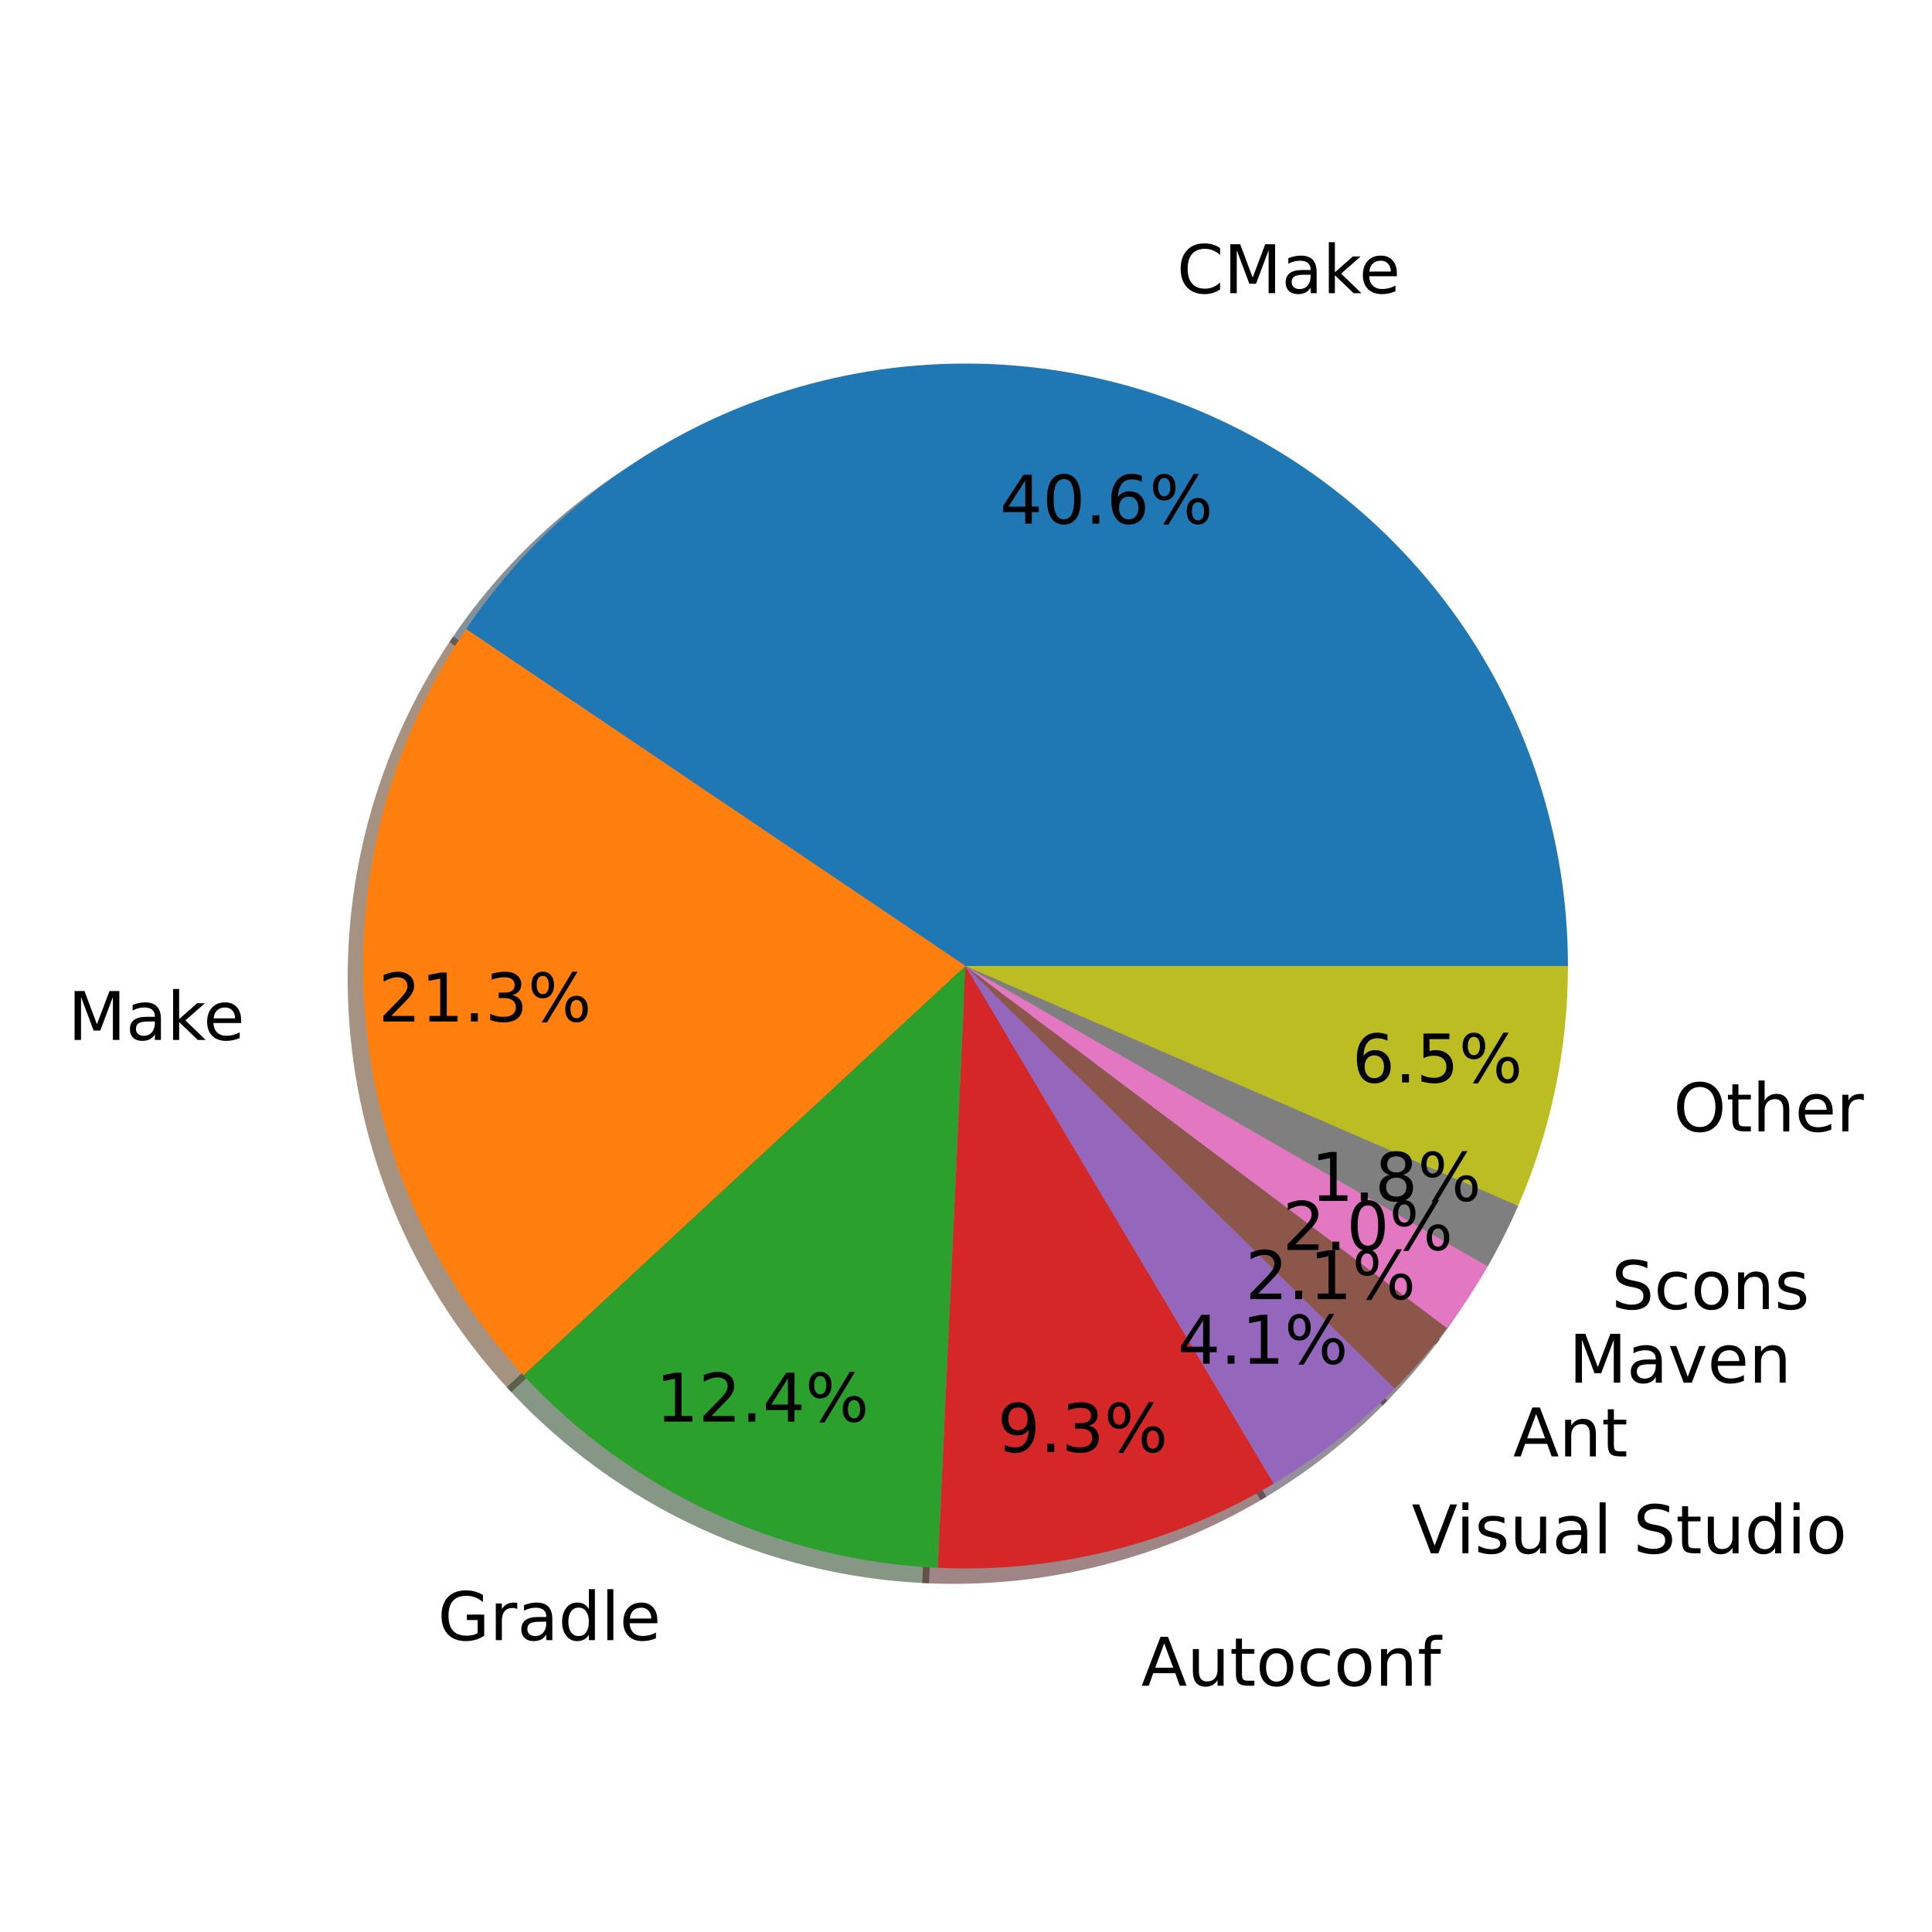
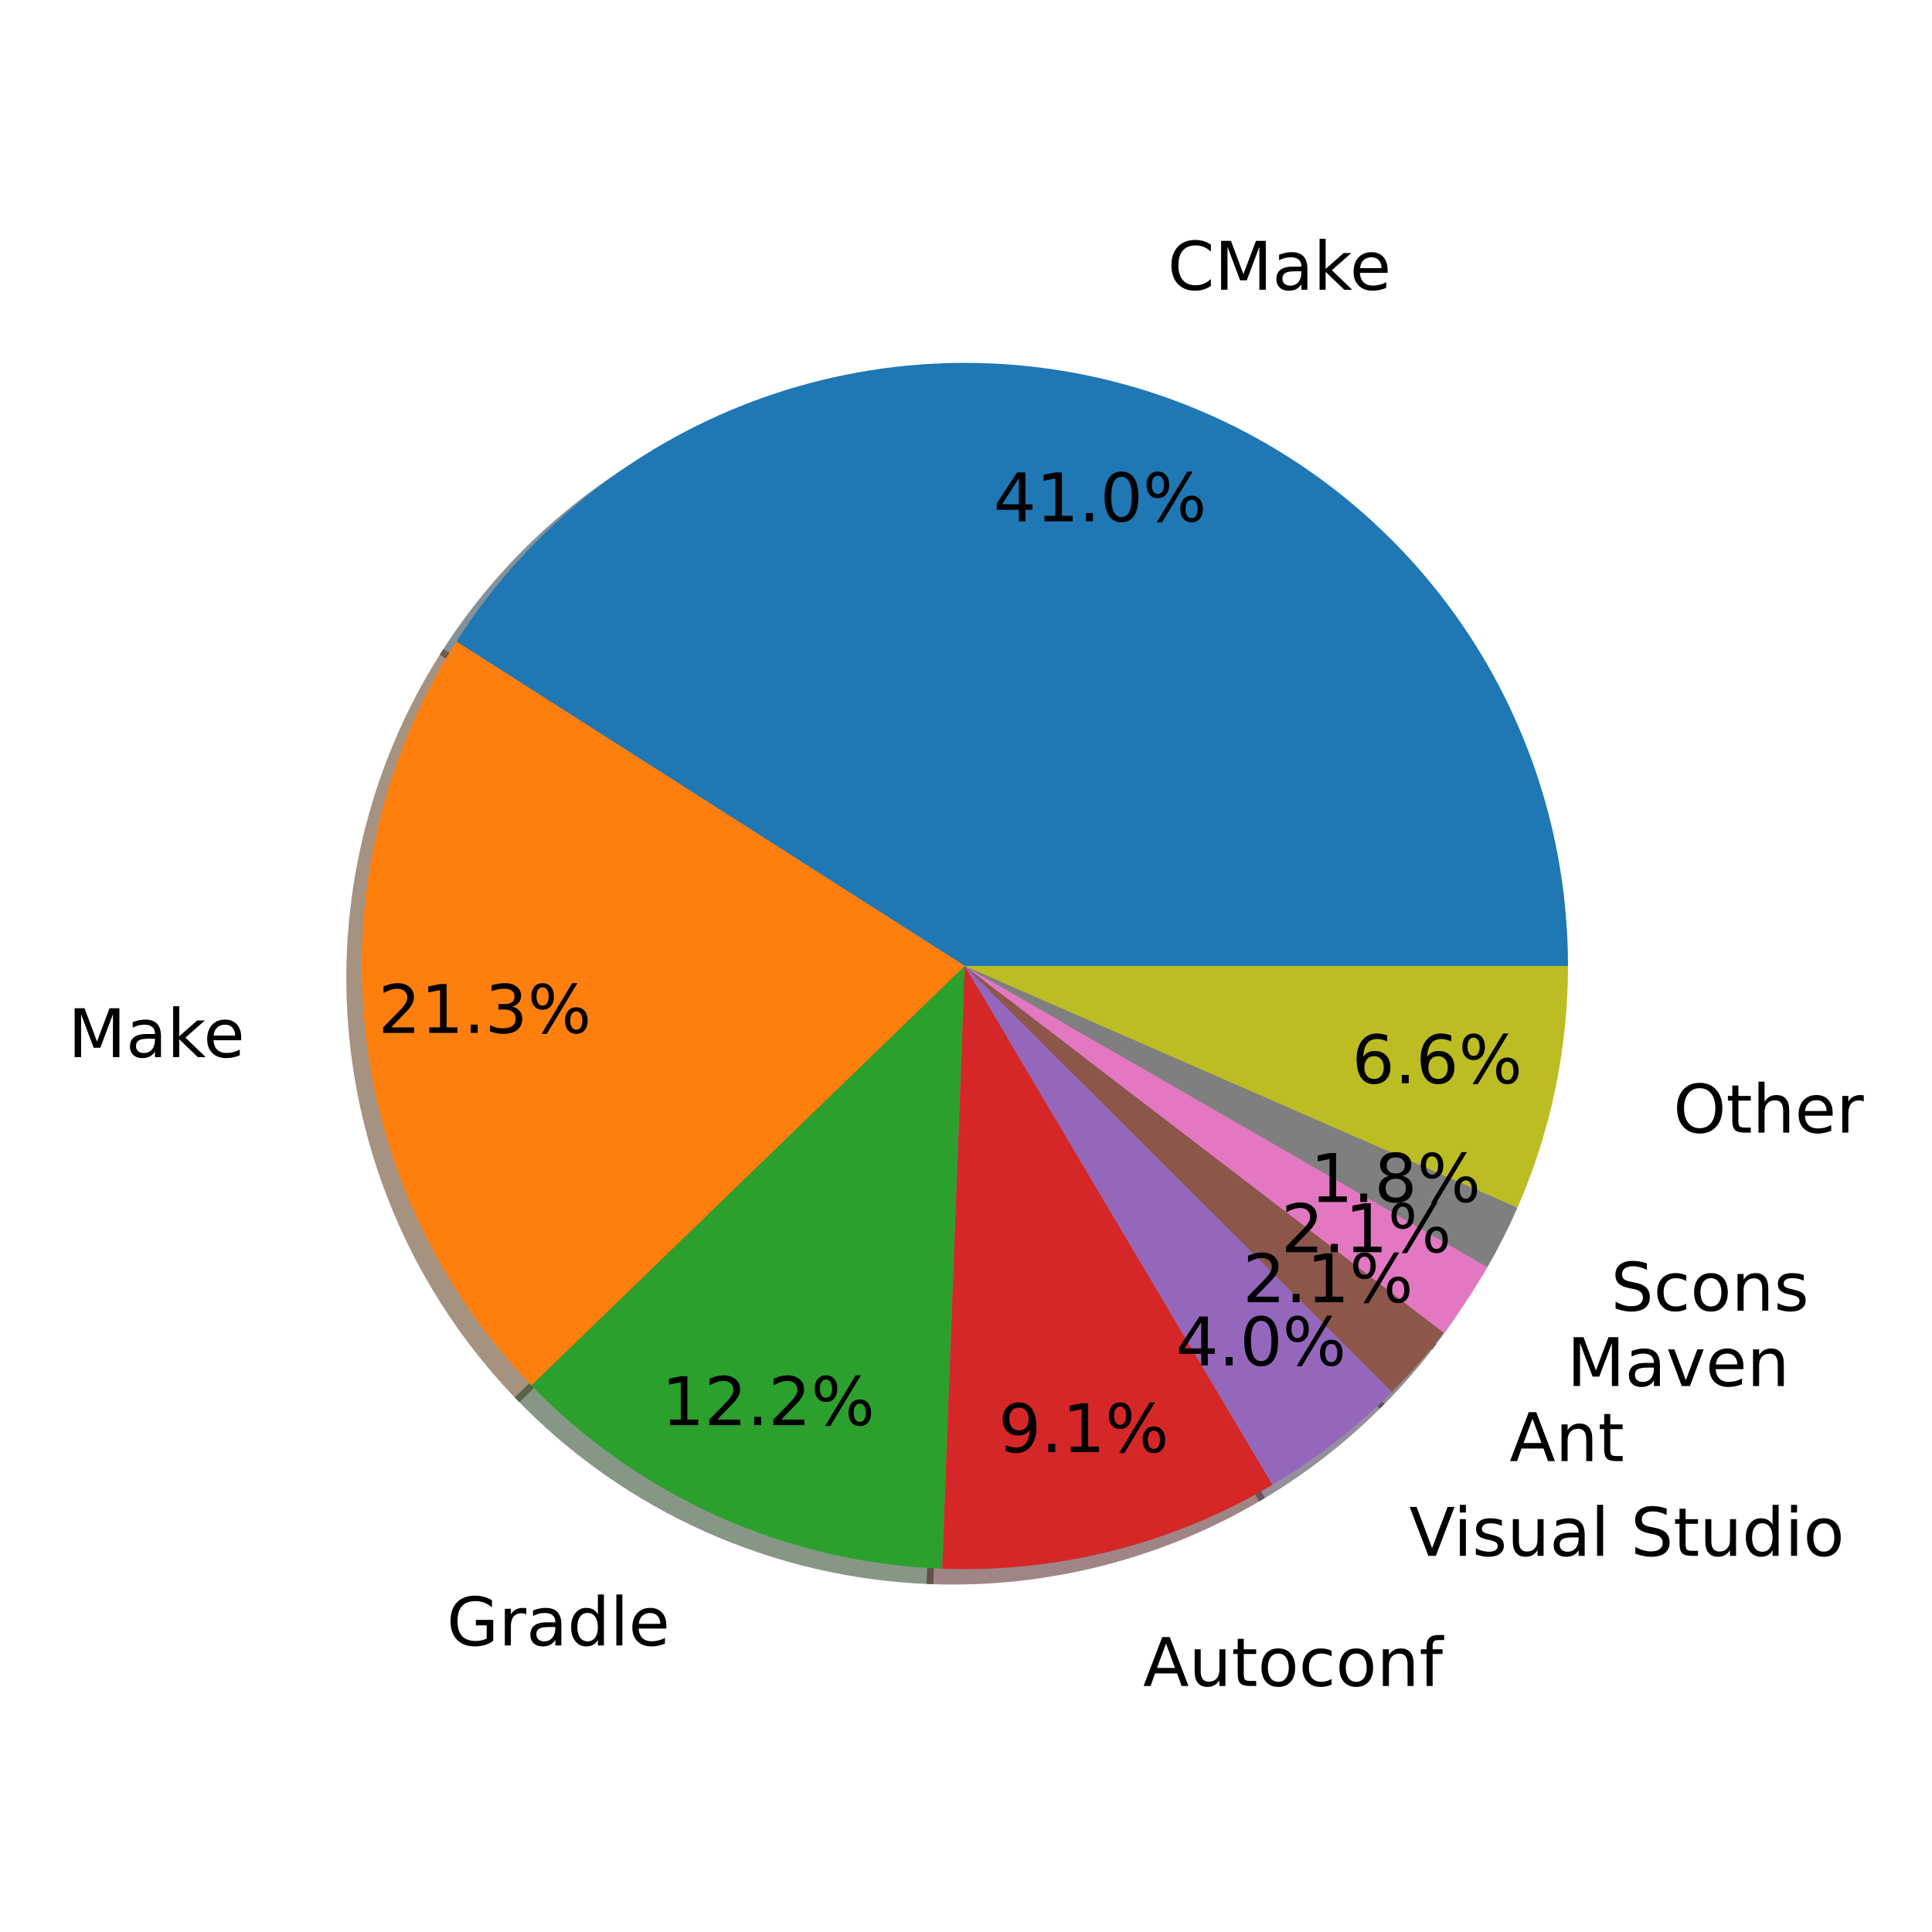
<svg xmlns="http://www.w3.org/2000/svg" xmlns:xlink="http://www.w3.org/1999/xlink" height="288pt" version="1.1" viewBox="0 0 288 288" width="288pt">
  <defs>
    <style type="text/css">*{stroke-linecap:butt;stroke-linejoin:round;}</style>
  </defs>
  <g id="figure_1">
    <g id="patch_1">
      <path d="M 0 288  L 288 288  L 288 0  L 0 0  z " style="fill:none;" />
    </g>
    <g id="axes_1">
      <g id="patch_2">
-         <path d="M 231.936 145.796  C 231.936 126.567 225.76 107.837 214.322 92.38  C 202.885 76.922 186.78 65.539 168.391 59.916  C 150.003 54.293 130.286 54.722 112.159 61.139  C 94.033 67.556 78.438 79.629 67.683 95.569  L 142.13 145.796  L 231.936 145.796  z " style="fill:#092436;opacity:0.5;stroke:#092436;stroke-linejoin:miter;" />
+         <path d="M 231.939 145.798  C 231.939 126.351 225.629 107.42 213.963 91.861  C 202.296 76.302 185.891 64.941 167.223 59.492  C 148.555 54.043 128.614 54.795 110.41 61.635  C 92.205 68.475 76.702 81.039 66.241 97.433  L 142.031 145.798  L 231.939 145.798  z " style="fill:#092436;opacity:0.5;stroke:#092436;stroke-linejoin:miter;" />
      </g>
      <g id="patch_3">
-         <path d="M 67.683 95.569  C 56.357 112.356 51.036 132.491 52.589 152.682  C 54.141 172.873 62.479 191.957 76.238 206.815  L 142.13 145.796  L 67.683 95.569  z " style="fill:#4c2604;opacity:0.5;stroke:#4c2604;stroke-linejoin:miter;" />
+         <path d="M 66.241 97.433  C 55.364 114.478 50.548 134.704 52.578 154.821  C 54.607 174.939 63.365 193.796 77.427 208.325  L 142.031 145.798  L 66.241 97.433  z " style="fill:#4c2604;opacity:0.5;stroke:#4c2604;stroke-linejoin:miter;" />
      </g>
      <g id="patch_4">
-         <path d="M 76.238 206.815  C 84.172 215.383 93.702 222.322 104.292 227.242  C 114.882 232.161 126.331 234.969 137.996 235.507  L 142.13 145.796  L 76.238 206.815  z " style="fill:#0d300d;opacity:0.5;stroke:#0d300d;stroke-linejoin:miter;" />
+         <path d="M 77.427 208.325  C 85.413 216.577 94.907 223.223 105.394 227.902  C 115.88 232.582 127.167 235.209 138.643 235.642  L 142.031 145.798  L 77.427 208.325  z " style="fill:#0d300d;opacity:0.5;stroke:#0d300d;stroke-linejoin:miter;" />
      </g>
      <g id="patch_5">
-         <path d="M 137.996 235.507  C 146.733 235.909 155.481 235.033 163.965 232.907  C 172.448 230.78 180.576 227.426 188.09 222.95  L 142.13 145.796  L 137.996 235.507  z " style="fill:#400c0c;opacity:0.5;stroke:#400c0c;stroke-linejoin:miter;" />
+         <path d="M 138.643 235.642  C 147.238 235.966 155.835 235.055 164.171 232.937  C 172.508 230.819 180.497 227.516 187.895 223.128  L 142.031 145.798  L 138.643 235.642  z " style="fill:#400c0c;opacity:0.5;stroke:#400c0c;stroke-linejoin:miter;" />
      </g>
      <g id="patch_6">
-         <path d="M 188.09 222.95  C 191.38 220.99 194.543 218.821 197.556 216.457  C 200.57 214.093 203.43 211.538 206.118 208.809  L 142.13 145.796  L 188.09 222.95  z " style="fill:#2c1f39;opacity:0.5;stroke:#2c1f39;stroke-linejoin:miter;" />
+         <path d="M 187.895 223.128  C 191.135 221.206 194.252 219.083 197.226 216.77  C 200.199 214.457 203.025 211.96 205.685 209.293  L 142.031 145.798  L 187.895 223.128  z " style="fill:#2c1f39;opacity:0.5;stroke:#2c1f39;stroke-linejoin:miter;" />
      </g>
      <g id="patch_7">
-         <path d="M 206.118 208.809  C 207.515 207.39 208.864 205.925 210.164 204.417  C 211.464 202.908 212.713 201.357 213.91 199.765  L 142.13 145.796  L 206.118 208.809  z " style="fill:#2a1a16;opacity:0.5;stroke:#2a1a16;stroke-linejoin:miter;" />
+         <path d="M 205.685 209.293  C 207.069 207.906 208.406 206.474 209.696 205  C 210.985 203.526 212.226 202.011 213.417 200.456  L 142.031 145.798  L 205.685 209.293  z " style="fill:#2a1a16;opacity:0.5;stroke:#2a1a16;stroke-linejoin:miter;" />
      </g>
      <g id="patch_8">
-         <path d="M 213.91 199.765  C 215.015 198.296 216.074 196.793 217.086 195.259  C 218.099 193.725 219.064 192.16 219.98 190.566  L 142.13 145.796  L 213.91 199.765  z " style="fill:#44243a;opacity:0.5;stroke:#44243a;stroke-linejoin:miter;" />
+         <path d="M 213.417 200.456  C 214.608 198.901 215.747 197.307 216.834 195.678  C 217.92 194.048 218.953 192.384 219.931 190.687  L 142.031 145.798  L 213.417 200.456  z " style="fill:#44243a;opacity:0.5;stroke:#44243a;stroke-linejoin:miter;" />
      </g>
      <g id="patch_9">
-         <path d="M 219.98 190.566  C 220.82 189.106 221.619 187.622 222.375 186.116  C 223.132 184.61 223.846 183.084 224.517 181.538  L 142.13 145.796  L 219.98 190.566  z " style="fill:#262626;opacity:0.5;stroke:#262626;stroke-linejoin:miter;" />
+         <path d="M 219.931 190.687  C 220.759 189.251 221.546 187.792 222.293 186.313  C 223.04 184.834 223.745 183.334 224.409 181.816  L 142.031 145.798  L 219.931 190.687  z " style="fill:#262626;opacity:0.5;stroke:#262626;stroke-linejoin:miter;" />
      </g>
      <g id="patch_10">
-         <path d="M 224.517 181.538  C 226.957 175.913 228.815 170.052 230.061 164.048  C 231.307 158.044 231.936 151.928 231.936 145.796  L 142.13 145.796  L 224.517 181.538  z " style="fill:#38390a;opacity:0.5;stroke:#38390a;stroke-linejoin:miter;" />
+         <path d="M 224.409 181.816  C 226.886 176.152 228.771 170.247 230.036 164.196  C 231.301 158.145 231.939 151.98 231.939 145.798  L 142.031 145.798  L 224.409 181.816  z " style="fill:#38390a;opacity:0.5;stroke:#38390a;stroke-linejoin:miter;" />
      </g>
      <g id="patch_11">
-         <path d="M 233.732 144  C 233.732 124.771 227.556 106.041 216.118 90.584  C 204.681 75.126 188.576 63.743 170.187 58.12  C 151.799 52.497 132.082 52.926 113.955 59.343  C 95.829 65.76 80.234 77.833 69.479 93.773  L 143.926 144  L 233.732 144  z " style="fill:#1f77b4;" />
+         <path d="M 233.737 144  C 233.737 124.553 227.428 105.621 215.761 90.063  C 204.095 74.504 187.689 63.143 169.021 57.694  C 150.353 52.245 130.412 52.997 112.208 59.837  C 94.004 66.676 78.501 79.241 68.039 95.634  L 143.829 144  L 233.737 144  z " style="fill:#1f77b4;" />
      </g>
      <g id="patch_12">
-         <path d="M 69.479 93.773  C 58.154 110.56 52.832 130.695 54.385 150.886  C 55.937 171.077 64.275 190.161 78.034 205.019  L 143.926 144  L 69.479 93.773  z " style="fill:#ff7f0e;" />
+         <path d="M 68.039 95.634  C 57.162 112.679 52.346 132.905 54.376 153.023  C 56.405 173.141 65.163 191.998 79.225 206.527  L 143.829 144  L 68.039 95.634  z " style="fill:#ff7f0e;" />
      </g>
      <g id="patch_13">
-         <path d="M 78.034 205.019  C 85.968 213.587 95.498 220.525 106.088 225.445  C 116.678 230.365 128.127 233.173 139.792 233.71  L 143.926 144  L 78.034 205.019  z " style="fill:#2ca02c;" />
+         <path d="M 79.225 206.527  C 87.211 214.779 96.705 221.425 107.192 226.104  C 117.679 230.784 128.965 233.411 140.441 233.844  L 143.829 144  L 79.225 206.527  z " style="fill:#2ca02c;" />
      </g>
      <g id="patch_14">
-         <path d="M 139.792 233.71  C 148.529 234.113 157.277 233.237 165.761 231.111  C 174.244 228.984 182.372 225.63 189.886 221.154  L 143.926 144  L 139.792 233.71  z " style="fill:#d62728;" />
+         <path d="M 140.441 233.844  C 149.036 234.168 157.633 233.257 165.97 231.139  C 174.306 229.021 182.295 225.717 189.693 221.33  L 143.829 144  L 140.441 233.844  z " style="fill:#d62728;" />
      </g>
      <g id="patch_15">
-         <path d="M 189.886 221.154  C 193.177 219.194 196.339 217.025 199.353 214.661  C 202.366 212.297 205.226 209.742 207.914 207.013  L 143.926 144  L 189.886 221.154  z " style="fill:#9467bd;" />
+         <path d="M 189.693 221.33  C 192.934 219.408 196.05 217.284 199.024 214.972  C 201.997 212.659 204.823 210.162 207.484 207.494  L 143.829 144  L 189.693 221.33  z " style="fill:#9467bd;" />
      </g>
      <g id="patch_16">
-         <path d="M 207.914 207.013  C 209.311 205.594 210.661 204.129 211.96 202.621  C 213.26 201.112 214.51 199.561 215.706 197.969  L 143.926 144  L 207.914 207.013  z " style="fill:#8c564b;" />
+         <path d="M 207.484 207.494  C 208.867 206.108 210.204 204.676 211.494 203.202  C 212.783 201.728 214.025 200.213 215.215 198.658  L 143.829 144  L 207.484 207.494  z " style="fill:#8c564b;" />
      </g>
      <g id="patch_17">
-         <path d="M 215.706 197.969  C 216.811 196.5 217.87 194.997 218.883 193.463  C 219.895 191.928 220.86 190.364 221.776 188.77  L 143.926 144  L 215.706 197.969  z " style="fill:#e377c2;" />
+         <path d="M 215.215 198.658  C 216.406 197.103 217.545 195.509 218.632 193.88  C 219.718 192.25 220.751 190.586 221.729 188.889  L 143.829 144  L 215.215 198.658  z " style="fill:#e377c2;" />
      </g>
      <g id="patch_18">
-         <path d="M 221.776 188.77  C 222.616 187.309 223.415 185.825 224.172 184.32  C 224.928 182.814 225.642 181.288 226.313 179.742  L 143.926 144  L 221.776 188.77  z " style="fill:#7f7f7f;" />
+         <path d="M 221.729 188.889  C 222.557 187.453 223.344 185.994 224.091 184.515  C 224.838 183.036 225.543 181.536 226.207 180.017  L 143.829 144  L 221.729 188.889  z " style="fill:#7f7f7f;" />
      </g>
      <g id="patch_19">
-         <path d="M 226.313 179.742  C 228.753 174.117 230.611 168.256 231.857 162.252  C 233.104 156.248 233.732 150.132 233.732 144  L 143.926 144  L 226.313 179.742  z " style="fill:#bcbd22;" />
+         <path d="M 226.207 180.017  C 228.684 174.353 230.569 168.449 231.834 162.398  C 233.099 156.347 233.737 150.182 233.737 144  L 143.829 144  L 226.207 180.017  z " style="fill:#bcbd22;" />
      </g>
      <g id="matplotlib.axis_1" />
      <g id="matplotlib.axis_2" />
      <g id="text_1">
-         <g transform="translate(175.4398 43.70331)scale(0.1 -0.1)">
+         <g transform="translate(174.0597 43.192)scale(0.1 -0.1)">
          <defs>
            <path d="M 4122 4306  L 4122 3641  Q 3803 3938 3442 4084  Q 3081 4231 2675 4231  Q 1875 4231 1450 3742  Q 1025 3253 1025 2328  Q 1025 1406 1450 917  Q 1875 428 2675 428  Q 3081 428 3442 575  Q 3803 722 4122 1019  L 4122 359  Q 3791 134 3420 21  Q 3050 -91 2638 -91  Q 1578 -91 968 557  Q 359 1206 359 2328  Q 359 3453 968 4101  Q 1578 4750 2638 4750  Q 3056 4750 3426 4639  Q 3797 4528 4122 4306  z " id="DejaVuSans-43" transform="scale(0.015625)" />
            <path d="M 628 4666  L 1569 4666  L 2759 1491  L 3956 4666  L 4897 4666  L 4897 0  L 4281 0  L 4281 4097  L 3078 897  L 2444 897  L 1241 4097  L 1241 0  L 628 0  L 628 4666  z " id="DejaVuSans-4d" transform="scale(0.015625)" />
            <path d="M 2194 1759  Q 1497 1759 1228 1600  Q 959 1441 959 1056  Q 959 750 1161 570  Q 1363 391 1709 391  Q 2188 391 2477 730  Q 2766 1069 2766 1631  L 2766 1759  L 2194 1759  z M 3341 1997  L 3341 0  L 2766 0  L 2766 531  Q 2569 213 2275 61  Q 1981 -91 1556 -91  Q 1019 -91 701 211  Q 384 513 384 1019  Q 384 1609 779 1909  Q 1175 2209 1959 2209  L 2766 2209  L 2766 2266  Q 2766 2663 2505 2880  Q 2244 3097 1772 3097  Q 1472 3097 1187 3025  Q 903 2953 641 2809  L 641 3341  Q 956 3463 1253 3523  Q 1550 3584 1831 3584  Q 2591 3584 2966 3190  Q 3341 2797 3341 1997  z " id="DejaVuSans-61" transform="scale(0.015625)" />
            <path d="M 581 4863  L 1159 4863  L 1159 1991  L 2875 3500  L 3609 3500  L 1753 1863  L 3688 0  L 2938 0  L 1159 1709  L 1159 0  L 581 0  L 581 4863  z " id="DejaVuSans-6b" transform="scale(0.015625)" />
            <path d="M 3597 1894  L 3597 1613  L 953 1613  Q 991 1019 1311 708  Q 1631 397 2203 397  Q 2534 397 2845 478  Q 3156 559 3463 722  L 3463 178  Q 3153 47 2828 -22  Q 2503 -91 2169 -91  Q 1331 -91 842 396  Q 353 884 353 1716  Q 353 2575 817 3079  Q 1281 3584 2069 3584  Q 2775 3584 3186 3129  Q 3597 2675 3597 1894  z M 3022 2063  Q 3016 2534 2758 2815  Q 2500 3097 2075 3097  Q 1594 3097 1305 2825  Q 1016 2553 972 2059  L 3022 2063  z " id="DejaVuSans-65" transform="scale(0.015625)" />
          </defs>
          <use xlink:href="#DejaVuSans-43" />
          <use x="69.824" xlink:href="#DejaVuSans-4d" />
          <use x="156.104" xlink:href="#DejaVuSans-61" />
          <use x="217.383" xlink:href="#DejaVuSans-6b" />
          <use x="271.668" xlink:href="#DejaVuSans-65" />
        </g>
      </g>
      <g id="text_2">
-         <g transform="translate(149.0516 78.05533)scale(0.1 -0.1)">
+         <g transform="translate(148.0993 77.71446)scale(0.1 -0.1)">
          <defs>
            <path d="M 2419 4116  L 825 1625  L 2419 1625  L 2419 4116  z M 2253 4666  L 3047 4666  L 3047 1625  L 3713 1625  L 3713 1100  L 3047 1100  L 3047 0  L 2419 0  L 2419 1100  L 313 1100  L 313 1709  L 2253 4666  z " id="DejaVuSans-34" transform="scale(0.015625)" />
+             <path d="M 794 531  L 1825 531  L 1825 4091  L 703 3866  L 703 4441  L 1819 4666  L 2450 4666  L 2450 531  L 3481 531  L 3481 0  L 794 0  L 794 531  z " id="DejaVuSans-31" transform="scale(0.015625)" />
+             <path d="M 684 794  L 1344 794  L 1344 0  L 684 0  L 684 794  z " id="DejaVuSans-2e" transform="scale(0.015625)" />
            <path d="M 2034 4250  Q 1547 4250 1301 3770  Q 1056 3291 1056 2328  Q 1056 1369 1301 889  Q 1547 409 2034 409  Q 2525 409 2770 889  Q 3016 1369 3016 2328  Q 3016 3291 2770 3770  Q 2525 4250 2034 4250  z M 2034 4750  Q 2819 4750 3233 4129  Q 3647 3509 3647 2328  Q 3647 1150 3233 529  Q 2819 -91 2034 -91  Q 1250 -91 836 529  Q 422 1150 422 2328  Q 422 3509 836 4129  Q 1250 4750 2034 4750  z " id="DejaVuSans-30" transform="scale(0.015625)" />
-             <path d="M 684 794  L 1344 794  L 1344 0  L 684 0  L 684 794  z " id="DejaVuSans-2e" transform="scale(0.015625)" />
-             <path d="M 2113 2584  Q 1688 2584 1439 2293  Q 1191 2003 1191 1497  Q 1191 994 1439 701  Q 1688 409 2113 409  Q 2538 409 2786 701  Q 3034 994 3034 1497  Q 3034 2003 2786 2293  Q 2538 2584 2113 2584  z M 3366 4563  L 3366 3988  Q 3128 4100 2886 4159  Q 2644 4219 2406 4219  Q 1781 4219 1451 3797  Q 1122 3375 1075 2522  Q 1259 2794 1537 2939  Q 1816 3084 2150 3084  Q 2853 3084 3261 2657  Q 3669 2231 3669 1497  Q 3669 778 3244 343  Q 2819 -91 2113 -91  Q 1303 -91 875 529  Q 447 1150 447 2328  Q 447 3434 972 4092  Q 1497 4750 2381 4750  Q 2619 4750 2861 4703  Q 3103 4656 3366 4563  z " id="DejaVuSans-36" transform="scale(0.015625)" />
            <path d="M 4653 2053  Q 4381 2053 4226 1822  Q 4072 1591 4072 1178  Q 4072 772 4226 539  Q 4381 306 4653 306  Q 4919 306 5073 539  Q 5228 772 5228 1178  Q 5228 1588 5073 1820  Q 4919 2053 4653 2053  z M 4653 2450  Q 5147 2450 5437 2106  Q 5728 1763 5728 1178  Q 5728 594 5436 251  Q 5144 -91 4653 -91  Q 4153 -91 3862 251  Q 3572 594 3572 1178  Q 3572 1766 3864 2108  Q 4156 2450 4653 2450  z M 1428 4353  Q 1159 4353 1004 4120  Q 850 3888 850 3481  Q 850 3069 1003 2837  Q 1156 2606 1428 2606  Q 1700 2606 1854 2837  Q 2009 3069 2009 3481  Q 2009 3884 1853 4118  Q 1697 4353 1428 4353  z M 4250 4750  L 4750 4750  L 1831 -91  L 1331 -91  L 4250 4750  z M 1428 4750  Q 1922 4750 2215 4408  Q 2509 4066 2509 3481  Q 2509 2891 2217 2550  Q 1925 2209 1428 2209  Q 931 2209 642 2551  Q 353 2894 353 3481  Q 353 4063 643 4406  Q 934 4750 1428 4750  z " id="DejaVuSans-25" transform="scale(0.015625)" />
          </defs>
          <use xlink:href="#DejaVuSans-34" />
-           <use x="63.623" xlink:href="#DejaVuSans-30" />
+           <use x="63.623" xlink:href="#DejaVuSans-31" />
          <use x="127.246" xlink:href="#DejaVuSans-2e" />
-           <use x="159.033" xlink:href="#DejaVuSans-36" />
+           <use x="159.033" xlink:href="#DejaVuSans-30" />
          <use x="222.656" xlink:href="#DejaVuSans-25" />
        </g>
      </g>
      <g id="text_3">
-         <g transform="translate(10.13897 155.0222)scale(0.1 -0.1)">
+         <g transform="translate(10.14747 157.5873)scale(0.1 -0.1)">
          <use xlink:href="#DejaVuSans-4d" />
          <use x="86.279" xlink:href="#DejaVuSans-61" />
          <use x="147.559" xlink:href="#DejaVuSans-6b" />
          <use x="201.844" xlink:href="#DejaVuSans-65" />
        </g>
      </g>
      <g id="text_4">
-         <g transform="translate(56.40939 152.268)scale(0.1 -0.1)">
+         <g transform="translate(56.38286 153.978)scale(0.1 -0.1)">
          <defs>
            <path d="M 1228 531  L 3431 531  L 3431 0  L 469 0  L 469 531  Q 828 903 1448 1529  Q 2069 2156 2228 2338  Q 2531 2678 2651 2914  Q 2772 3150 2772 3378  Q 2772 3750 2511 3984  Q 2250 4219 1831 4219  Q 1534 4219 1204 4116  Q 875 4013 500 3803  L 500 4441  Q 881 4594 1212 4672  Q 1544 4750 1819 4750  Q 2544 4750 2975 4387  Q 3406 4025 3406 3419  Q 3406 3131 3298 2873  Q 3191 2616 2906 2266  Q 2828 2175 2409 1742  Q 1991 1309 1228 531  z " id="DejaVuSans-32" transform="scale(0.015625)" />
-             <path d="M 794 531  L 1825 531  L 1825 4091  L 703 3866  L 703 4441  L 1819 4666  L 2450 4666  L 2450 531  L 3481 531  L 3481 0  L 794 0  L 794 531  z " id="DejaVuSans-31" transform="scale(0.015625)" />
            <path d="M 2597 2516  Q 3050 2419 3304 2112  Q 3559 1806 3559 1356  Q 3559 666 3084 287  Q 2609 -91 1734 -91  Q 1441 -91 1130 -33  Q 819 25 488 141  L 488 750  Q 750 597 1062 519  Q 1375 441 1716 441  Q 2309 441 2620 675  Q 2931 909 2931 1356  Q 2931 1769 2642 2001  Q 2353 2234 1838 2234  L 1294 2234  L 1294 2753  L 1863 2753  Q 2328 2753 2575 2939  Q 2822 3125 2822 3475  Q 2822 3834 2567 4026  Q 2313 4219 1838 4219  Q 1578 4219 1281 4162  Q 984 4106 628 3988  L 628 4550  Q 988 4650 1302 4700  Q 1616 4750 1894 4750  Q 2613 4750 3031 4423  Q 3450 4097 3450 3541  Q 3450 3153 3228 2886  Q 3006 2619 2597 2516  z " id="DejaVuSans-33" transform="scale(0.015625)" />
          </defs>
          <use xlink:href="#DejaVuSans-32" />
          <use x="63.623" xlink:href="#DejaVuSans-31" />
          <use x="127.246" xlink:href="#DejaVuSans-2e" />
          <use x="159.033" xlink:href="#DejaVuSans-33" />
          <use x="222.656" xlink:href="#DejaVuSans-25" />
        </g>
      </g>
      <g id="text_5">
-         <g transform="translate(65.25346 244.4939)scale(0.1 -0.1)">
+         <g transform="translate(66.59718 245.2842)scale(0.1 -0.1)">
          <defs>
            <path d="M 3809 666  L 3809 1919  L 2778 1919  L 2778 2438  L 4434 2438  L 4434 434  Q 4069 175 3628 42  Q 3188 -91 2688 -91  Q 1594 -91 976 548  Q 359 1188 359 2328  Q 359 3472 976 4111  Q 1594 4750 2688 4750  Q 3144 4750 3555 4637  Q 3966 4525 4313 4306  L 4313 3634  Q 3963 3931 3569 4081  Q 3175 4231 2741 4231  Q 1884 4231 1454 3753  Q 1025 3275 1025 2328  Q 1025 1384 1454 906  Q 1884 428 2741 428  Q 3075 428 3337 486  Q 3600 544 3809 666  z " id="DejaVuSans-47" transform="scale(0.015625)" />
            <path d="M 2631 2963  Q 2534 3019 2420 3045  Q 2306 3072 2169 3072  Q 1681 3072 1420 2755  Q 1159 2438 1159 1844  L 1159 0  L 581 0  L 581 3500  L 1159 3500  L 1159 2956  Q 1341 3275 1631 3429  Q 1922 3584 2338 3584  Q 2397 3584 2469 3576  Q 2541 3569 2628 3553  L 2631 2963  z " id="DejaVuSans-72" transform="scale(0.015625)" />
            <path d="M 2906 2969  L 2906 4863  L 3481 4863  L 3481 0  L 2906 0  L 2906 525  Q 2725 213 2448 61  Q 2172 -91 1784 -91  Q 1150 -91 751 415  Q 353 922 353 1747  Q 353 2572 751 3078  Q 1150 3584 1784 3584  Q 2172 3584 2448 3432  Q 2725 3281 2906 2969  z M 947 1747  Q 947 1113 1208 752  Q 1469 391 1925 391  Q 2381 391 2643 752  Q 2906 1113 2906 1747  Q 2906 2381 2643 2742  Q 2381 3103 1925 3103  Q 1469 3103 1208 2742  Q 947 2381 947 1747  z " id="DejaVuSans-64" transform="scale(0.015625)" />
            <path d="M 603 4863  L 1178 4863  L 1178 0  L 603 0  L 603 4863  z " id="DejaVuSans-6c" transform="scale(0.015625)" />
          </defs>
          <use xlink:href="#DejaVuSans-47" />
          <use x="77.49" xlink:href="#DejaVuSans-72" />
          <use x="118.604" xlink:href="#DejaVuSans-61" />
          <use x="179.883" xlink:href="#DejaVuSans-64" />
          <use x="243.359" xlink:href="#DejaVuSans-6c" />
          <use x="271.143" xlink:href="#DejaVuSans-65" />
        </g>
      </g>
      <g id="text_6">
-         <g transform="translate(97.77217 211.9157)scale(0.1 -0.1)">
+         <g transform="translate(98.63579 212.4426)scale(0.1 -0.1)">
          <use xlink:href="#DejaVuSans-31" />
          <use x="63.623" xlink:href="#DejaVuSans-32" />
          <use x="127.246" xlink:href="#DejaVuSans-2e" />
-           <use x="159.033" xlink:href="#DejaVuSans-34" />
+           <use x="159.033" xlink:href="#DejaVuSans-32" />
          <use x="222.656" xlink:href="#DejaVuSans-25" />
        </g>
      </g>
      <g id="text_7">
-         <g transform="translate(170.1279 251.2923)scale(0.1 -0.1)">
+         <g transform="translate(170.3976 251.3261)scale(0.1 -0.1)">
          <defs>
            <path d="M 2188 4044  L 1331 1722  L 3047 1722  L 2188 4044  z M 1831 4666  L 2547 4666  L 4325 0  L 3669 0  L 3244 1197  L 1141 1197  L 716 0  L 50 0  L 1831 4666  z " id="DejaVuSans-41" transform="scale(0.015625)" />
            <path d="M 544 1381  L 544 3500  L 1119 3500  L 1119 1403  Q 1119 906 1312 657  Q 1506 409 1894 409  Q 2359 409 2629 706  Q 2900 1003 2900 1516  L 2900 3500  L 3475 3500  L 3475 0  L 2900 0  L 2900 538  Q 2691 219 2414 64  Q 2138 -91 1772 -91  Q 1169 -91 856 284  Q 544 659 544 1381  z M 1991 3584  L 1991 3584  z " id="DejaVuSans-75" transform="scale(0.015625)" />
            <path d="M 1172 4494  L 1172 3500  L 2356 3500  L 2356 3053  L 1172 3053  L 1172 1153  Q 1172 725 1289 603  Q 1406 481 1766 481  L 2356 481  L 2356 0  L 1766 0  Q 1100 0 847 248  Q 594 497 594 1153  L 594 3053  L 172 3053  L 172 3500  L 594 3500  L 594 4494  L 1172 4494  z " id="DejaVuSans-74" transform="scale(0.015625)" />
            <path d="M 1959 3097  Q 1497 3097 1228 2736  Q 959 2375 959 1747  Q 959 1119 1226 758  Q 1494 397 1959 397  Q 2419 397 2687 759  Q 2956 1122 2956 1747  Q 2956 2369 2687 2733  Q 2419 3097 1959 3097  z M 1959 3584  Q 2709 3584 3137 3096  Q 3566 2609 3566 1747  Q 3566 888 3137 398  Q 2709 -91 1959 -91  Q 1206 -91 779 398  Q 353 888 353 1747  Q 353 2609 779 3096  Q 1206 3584 1959 3584  z " id="DejaVuSans-6f" transform="scale(0.015625)" />
            <path d="M 3122 3366  L 3122 2828  Q 2878 2963 2633 3030  Q 2388 3097 2138 3097  Q 1578 3097 1268 2742  Q 959 2388 959 1747  Q 959 1106 1268 751  Q 1578 397 2138 397  Q 2388 397 2633 464  Q 2878 531 3122 666  L 3122 134  Q 2881 22 2623 -34  Q 2366 -91 2075 -91  Q 1284 -91 818 406  Q 353 903 353 1747  Q 353 2603 823 3093  Q 1294 3584 2113 3584  Q 2378 3584 2631 3529  Q 2884 3475 3122 3366  z " id="DejaVuSans-63" transform="scale(0.015625)" />
            <path d="M 3513 2113  L 3513 0  L 2938 0  L 2938 2094  Q 2938 2591 2744 2837  Q 2550 3084 2163 3084  Q 1697 3084 1428 2787  Q 1159 2491 1159 1978  L 1159 0  L 581 0  L 581 3500  L 1159 3500  L 1159 2956  Q 1366 3272 1645 3428  Q 1925 3584 2291 3584  Q 2894 3584 3203 3211  Q 3513 2838 3513 2113  z " id="DejaVuSans-6e" transform="scale(0.015625)" />
            <path d="M 2375 4863  L 2375 4384  L 1825 4384  Q 1516 4384 1395 4259  Q 1275 4134 1275 3809  L 1275 3500  L 2222 3500  L 2222 3053  L 1275 3053  L 1275 0  L 697 0  L 697 3053  L 147 3053  L 147 3500  L 697 3500  L 697 3744  Q 697 4328 969 4595  Q 1241 4863 1831 4863  L 2375 4863  z " id="DejaVuSans-66" transform="scale(0.015625)" />
          </defs>
          <use xlink:href="#DejaVuSans-41" />
          <use x="68.408" xlink:href="#DejaVuSans-75" />
          <use x="131.787" xlink:href="#DejaVuSans-74" />
          <use x="170.996" xlink:href="#DejaVuSans-6f" />
          <use x="232.178" xlink:href="#DejaVuSans-63" />
          <use x="287.158" xlink:href="#DejaVuSans-6f" />
          <use x="348.34" xlink:href="#DejaVuSans-6e" />
          <use x="411.719" xlink:href="#DejaVuSans-66" />
        </g>
      </g>
      <g id="text_8">
-         <g transform="translate(148.6916 216.448)scale(0.1 -0.1)">
+         <g transform="translate(148.8392 216.4705)scale(0.1 -0.1)">
          <defs>
            <path d="M 703 97  L 703 672  Q 941 559 1184 500  Q 1428 441 1663 441  Q 2288 441 2617 861  Q 2947 1281 2994 2138  Q 2813 1869 2534 1725  Q 2256 1581 1919 1581  Q 1219 1581 811 2004  Q 403 2428 403 3163  Q 403 3881 828 4315  Q 1253 4750 1959 4750  Q 2769 4750 3195 4129  Q 3622 3509 3622 2328  Q 3622 1225 3098 567  Q 2575 -91 1691 -91  Q 1453 -91 1209 -44  Q 966 3 703 97  z M 1959 2075  Q 2384 2075 2632 2365  Q 2881 2656 2881 3163  Q 2881 3666 2632 3958  Q 2384 4250 1959 4250  Q 1534 4250 1286 3958  Q 1038 3666 1038 3163  Q 1038 2656 1286 2365  Q 1534 2075 1959 2075  z " id="DejaVuSans-39" transform="scale(0.015625)" />
          </defs>
          <use xlink:href="#DejaVuSans-39" />
          <use x="63.623" xlink:href="#DejaVuSans-2e" />
-           <use x="95.41" xlink:href="#DejaVuSans-33" />
+           <use x="95.41" xlink:href="#DejaVuSans-31" />
          <use x="159.033" xlink:href="#DejaVuSans-25" />
        </g>
      </g>
      <g id="text_9">
-         <g transform="translate(210.4378 231.5523)scale(0.1 -0.1)">
+         <g transform="translate(210.0625 231.9254)scale(0.1 -0.1)">
          <defs>
            <path d="M 1831 0  L 50 4666  L 709 4666  L 2188 738  L 3669 4666  L 4325 4666  L 2547 0  L 1831 0  z " id="DejaVuSans-56" transform="scale(0.015625)" />
            <path d="M 603 3500  L 1178 3500  L 1178 0  L 603 0  L 603 3500  z M 603 4863  L 1178 4863  L 1178 4134  L 603 4134  L 603 4863  z " id="DejaVuSans-69" transform="scale(0.015625)" />
            <path d="M 2834 3397  L 2834 2853  Q 2591 2978 2328 3040  Q 2066 3103 1784 3103  Q 1356 3103 1142 2972  Q 928 2841 928 2578  Q 928 2378 1081 2264  Q 1234 2150 1697 2047  L 1894 2003  Q 2506 1872 2764 1633  Q 3022 1394 3022 966  Q 3022 478 2636 193  Q 2250 -91 1575 -91  Q 1294 -91 989 -36  Q 684 19 347 128  L 347 722  Q 666 556 975 473  Q 1284 391 1588 391  Q 1994 391 2212 530  Q 2431 669 2431 922  Q 2431 1156 2273 1281  Q 2116 1406 1581 1522  L 1381 1569  Q 847 1681 609 1914  Q 372 2147 372 2553  Q 372 3047 722 3315  Q 1072 3584 1716 3584  Q 2034 3584 2315 3537  Q 2597 3491 2834 3397  z " id="DejaVuSans-73" transform="scale(0.015625)" />
            <path id="DejaVuSans-20" transform="scale(0.015625)" />
            <path d="M 3425 4513  L 3425 3897  Q 3066 4069 2747 4153  Q 2428 4238 2131 4238  Q 1616 4238 1336 4038  Q 1056 3838 1056 3469  Q 1056 3159 1242 3001  Q 1428 2844 1947 2747  L 2328 2669  Q 3034 2534 3370 2195  Q 3706 1856 3706 1288  Q 3706 609 3251 259  Q 2797 -91 1919 -91  Q 1588 -91 1214 -16  Q 841 59 441 206  L 441 856  Q 825 641 1194 531  Q 1563 422 1919 422  Q 2459 422 2753 634  Q 3047 847 3047 1241  Q 3047 1584 2836 1778  Q 2625 1972 2144 2069  L 1759 2144  Q 1053 2284 737 2584  Q 422 2884 422 3419  Q 422 4038 858 4394  Q 1294 4750 2059 4750  Q 2388 4750 2728 4690  Q 3069 4631 3425 4513  z " id="DejaVuSans-53" transform="scale(0.015625)" />
          </defs>
          <use xlink:href="#DejaVuSans-56" />
          <use x="66.158" xlink:href="#DejaVuSans-69" />
          <use x="93.941" xlink:href="#DejaVuSans-73" />
          <use x="146.041" xlink:href="#DejaVuSans-75" />
          <use x="209.42" xlink:href="#DejaVuSans-61" />
          <use x="270.699" xlink:href="#DejaVuSans-6c" />
          <use x="298.482" xlink:href="#DejaVuSans-20" />
          <use x="330.27" xlink:href="#DejaVuSans-53" />
          <use x="393.746" xlink:href="#DejaVuSans-74" />
          <use x="432.955" xlink:href="#DejaVuSans-75" />
          <use x="496.334" xlink:href="#DejaVuSans-64" />
          <use x="559.811" xlink:href="#DejaVuSans-69" />
          <use x="587.594" xlink:href="#DejaVuSans-6f" />
        </g>
      </g>
      <g id="text_10">
-         <g transform="translate(175.5649 203.288)scale(0.1 -0.1)">
+         <g transform="translate(175.2825 203.5367)scale(0.1 -0.1)">
          <use xlink:href="#DejaVuSans-34" />
          <use x="63.623" xlink:href="#DejaVuSans-2e" />
-           <use x="95.41" xlink:href="#DejaVuSans-31" />
+           <use x="95.41" xlink:href="#DejaVuSans-30" />
          <use x="159.033" xlink:href="#DejaVuSans-25" />
        </g>
      </g>
      <g id="text_11">
-         <g transform="translate(225.5673 217.104)scale(0.1 -0.1)">
+         <g transform="translate(225.0267 217.8022)scale(0.1 -0.1)">
          <use xlink:href="#DejaVuSans-41" />
          <use x="68.408" xlink:href="#DejaVuSans-6e" />
          <use x="131.787" xlink:href="#DejaVuSans-74" />
        </g>
      </g>
      <g id="text_12">
-         <g transform="translate(185.6512 193.6558)scale(0.1 -0.1)">
+         <g transform="translate(185.2586 194.1212)scale(0.1 -0.1)">
          <use xlink:href="#DejaVuSans-32" />
          <use x="63.623" xlink:href="#DejaVuSans-2e" />
          <use x="95.41" xlink:href="#DejaVuSans-31" />
          <use x="159.033" xlink:href="#DejaVuSans-25" />
        </g>
      </g>
      <g id="text_13">
-         <g transform="translate(233.8739 206.1146)scale(0.1 -0.1)">
+         <g transform="translate(233.5924 206.6148)scale(0.1 -0.1)">
          <defs>
            <path d="M 191 3500  L 800 3500  L 1894 563  L 2988 3500  L 3597 3500  L 2284 0  L 1503 0  L 191 3500  z " id="DejaVuSans-76" transform="scale(0.015625)" />
          </defs>
          <use xlink:href="#DejaVuSans-4d" />
          <use x="86.279" xlink:href="#DejaVuSans-61" />
          <use x="147.559" xlink:href="#DejaVuSans-76" />
          <use x="206.738" xlink:href="#DejaVuSans-65" />
          <use x="268.262" xlink:href="#DejaVuSans-6e" />
        </g>
      </g>
      <g id="text_14">
-         <g transform="translate(191.1889 186.3295)scale(0.1 -0.1)">
+         <g transform="translate(190.9691 186.663)scale(0.1 -0.1)">
          <use xlink:href="#DejaVuSans-32" />
          <use x="63.623" xlink:href="#DejaVuSans-2e" />
-           <use x="95.41" xlink:href="#DejaVuSans-30" />
+           <use x="95.41" xlink:href="#DejaVuSans-31" />
          <use x="159.033" xlink:href="#DejaVuSans-25" />
        </g>
      </g>
      <g id="text_15">
-         <g transform="translate(240.2207 195.1433)scale(0.1 -0.1)">
+         <g transform="translate(240.1433 195.3773)scale(0.1 -0.1)">
          <use xlink:href="#DejaVuSans-53" />
          <use x="63.477" xlink:href="#DejaVuSans-63" />
          <use x="118.457" xlink:href="#DejaVuSans-6f" />
          <use x="179.639" xlink:href="#DejaVuSans-6e" />
          <use x="243.018" xlink:href="#DejaVuSans-73" />
        </g>
      </g>
      <g id="text_16">
-         <g transform="translate(195.4201 179.0153)scale(0.1 -0.1)">
+         <g transform="translate(195.3363 179.1713)scale(0.1 -0.1)">
          <defs>
            <path d="M 2034 2216  Q 1584 2216 1326 1975  Q 1069 1734 1069 1313  Q 1069 891 1326 650  Q 1584 409 2034 409  Q 2484 409 2743 651  Q 3003 894 3003 1313  Q 3003 1734 2745 1975  Q 2488 2216 2034 2216  z M 1403 2484  Q 997 2584 770 2862  Q 544 3141 544 3541  Q 544 4100 942 4425  Q 1341 4750 2034 4750  Q 2731 4750 3128 4425  Q 3525 4100 3525 3541  Q 3525 3141 3298 2862  Q 3072 2584 2669 2484  Q 3125 2378 3379 2068  Q 3634 1759 3634 1313  Q 3634 634 3220 271  Q 2806 -91 2034 -91  Q 1263 -91 848 271  Q 434 634 434 1313  Q 434 1759 690 2068  Q 947 2378 1403 2484  z M 1172 3481  Q 1172 3119 1398 2916  Q 1625 2713 2034 2713  Q 2441 2713 2670 2916  Q 2900 3119 2900 3481  Q 2900 3844 2670 4047  Q 2441 4250 2034 4250  Q 1625 4250 1398 4047  Q 1172 3844 1172 3481  z " id="DejaVuSans-38" transform="scale(0.015625)" />
          </defs>
          <use xlink:href="#DejaVuSans-31" />
          <use x="63.623" xlink:href="#DejaVuSans-2e" />
          <use x="95.41" xlink:href="#DejaVuSans-38" />
          <use x="159.033" xlink:href="#DejaVuSans-25" />
        </g>
      </g>
      <g id="text_17">
-         <g transform="translate(249.4436 168.6617)scale(0.1 -0.1)">
+         <g transform="translate(249.4355 168.837)scale(0.1 -0.1)">
          <defs>
            <path d="M 2522 4238  Q 1834 4238 1429 3725  Q 1025 3213 1025 2328  Q 1025 1447 1429 934  Q 1834 422 2522 422  Q 3209 422 3611 934  Q 4013 1447 4013 2328  Q 4013 3213 3611 3725  Q 3209 4238 2522 4238  z M 2522 4750  Q 3503 4750 4090 4092  Q 4678 3434 4678 2328  Q 4678 1225 4090 567  Q 3503 -91 2522 -91  Q 1538 -91 948 565  Q 359 1222 359 2328  Q 359 3434 948 4092  Q 1538 4750 2522 4750  z " id="DejaVuSans-4f" transform="scale(0.015625)" />
            <path d="M 3513 2113  L 3513 0  L 2938 0  L 2938 2094  Q 2938 2591 2744 2837  Q 2550 3084 2163 3084  Q 1697 3084 1428 2787  Q 1159 2491 1159 1978  L 1159 0  L 581 0  L 581 4863  L 1159 4863  L 1159 2956  Q 1366 3272 1645 3428  Q 1925 3584 2291 3584  Q 2894 3584 3203 3211  Q 3513 2838 3513 2113  z " id="DejaVuSans-68" transform="scale(0.015625)" />
          </defs>
          <use xlink:href="#DejaVuSans-4f" />
          <use x="78.711" xlink:href="#DejaVuSans-74" />
          <use x="117.92" xlink:href="#DejaVuSans-68" />
          <use x="181.299" xlink:href="#DejaVuSans-65" />
          <use x="242.822" xlink:href="#DejaVuSans-72" />
        </g>
      </g>
      <g id="text_18">
-         <g transform="translate(201.5687 161.3609)scale(0.1 -0.1)">
-           <defs>
-             <path d="M 691 4666  L 3169 4666  L 3169 4134  L 1269 4134  L 1269 2991  Q 1406 3038 1543 3061  Q 1681 3084 1819 3084  Q 2600 3084 3056 2656  Q 3513 2228 3513 1497  Q 3513 744 3044 326  Q 2575 -91 1722 -91  Q 1428 -91 1123 -41  Q 819 9 494 109  L 494 744  Q 775 591 1075 516  Q 1375 441 1709 441  Q 2250 441 2565 725  Q 2881 1009 2881 1497  Q 2881 1984 2565 2268  Q 2250 2553 1709 2553  Q 1456 2553 1204 2497  Q 953 2441 691 2322  L 691 4666  z " id="DejaVuSans-35" transform="scale(0.015625)" />
+         <g transform="translate(201.5311 161.4778)scale(0.1 -0.1)">
+           <defs>
+             <path d="M 2113 2584  Q 1688 2584 1439 2293  Q 1191 2003 1191 1497  Q 1191 994 1439 701  Q 1688 409 2113 409  Q 2538 409 2786 701  Q 3034 994 3034 1497  Q 3034 2003 2786 2293  Q 2538 2584 2113 2584  z M 3366 4563  L 3366 3988  Q 3128 4100 2886 4159  Q 2644 4219 2406 4219  Q 1781 4219 1451 3797  Q 1122 3375 1075 2522  Q 1259 2794 1537 2939  Q 1816 3084 2150 3084  Q 2853 3084 3261 2657  Q 3669 2231 3669 1497  Q 3669 778 3244 343  Q 2819 -91 2113 -91  Q 1303 -91 875 529  Q 447 1150 447 2328  Q 447 3434 972 4092  Q 1497 4750 2381 4750  Q 2619 4750 2861 4703  Q 3103 4656 3366 4563  z " id="DejaVuSans-36" transform="scale(0.015625)" />
          </defs>
          <use xlink:href="#DejaVuSans-36" />
          <use x="63.623" xlink:href="#DejaVuSans-2e" />
-           <use x="95.41" xlink:href="#DejaVuSans-35" />
+           <use x="95.41" xlink:href="#DejaVuSans-36" />
          <use x="159.033" xlink:href="#DejaVuSans-25" />
        </g>
      </g>
    </g>
  </g>
</svg>
